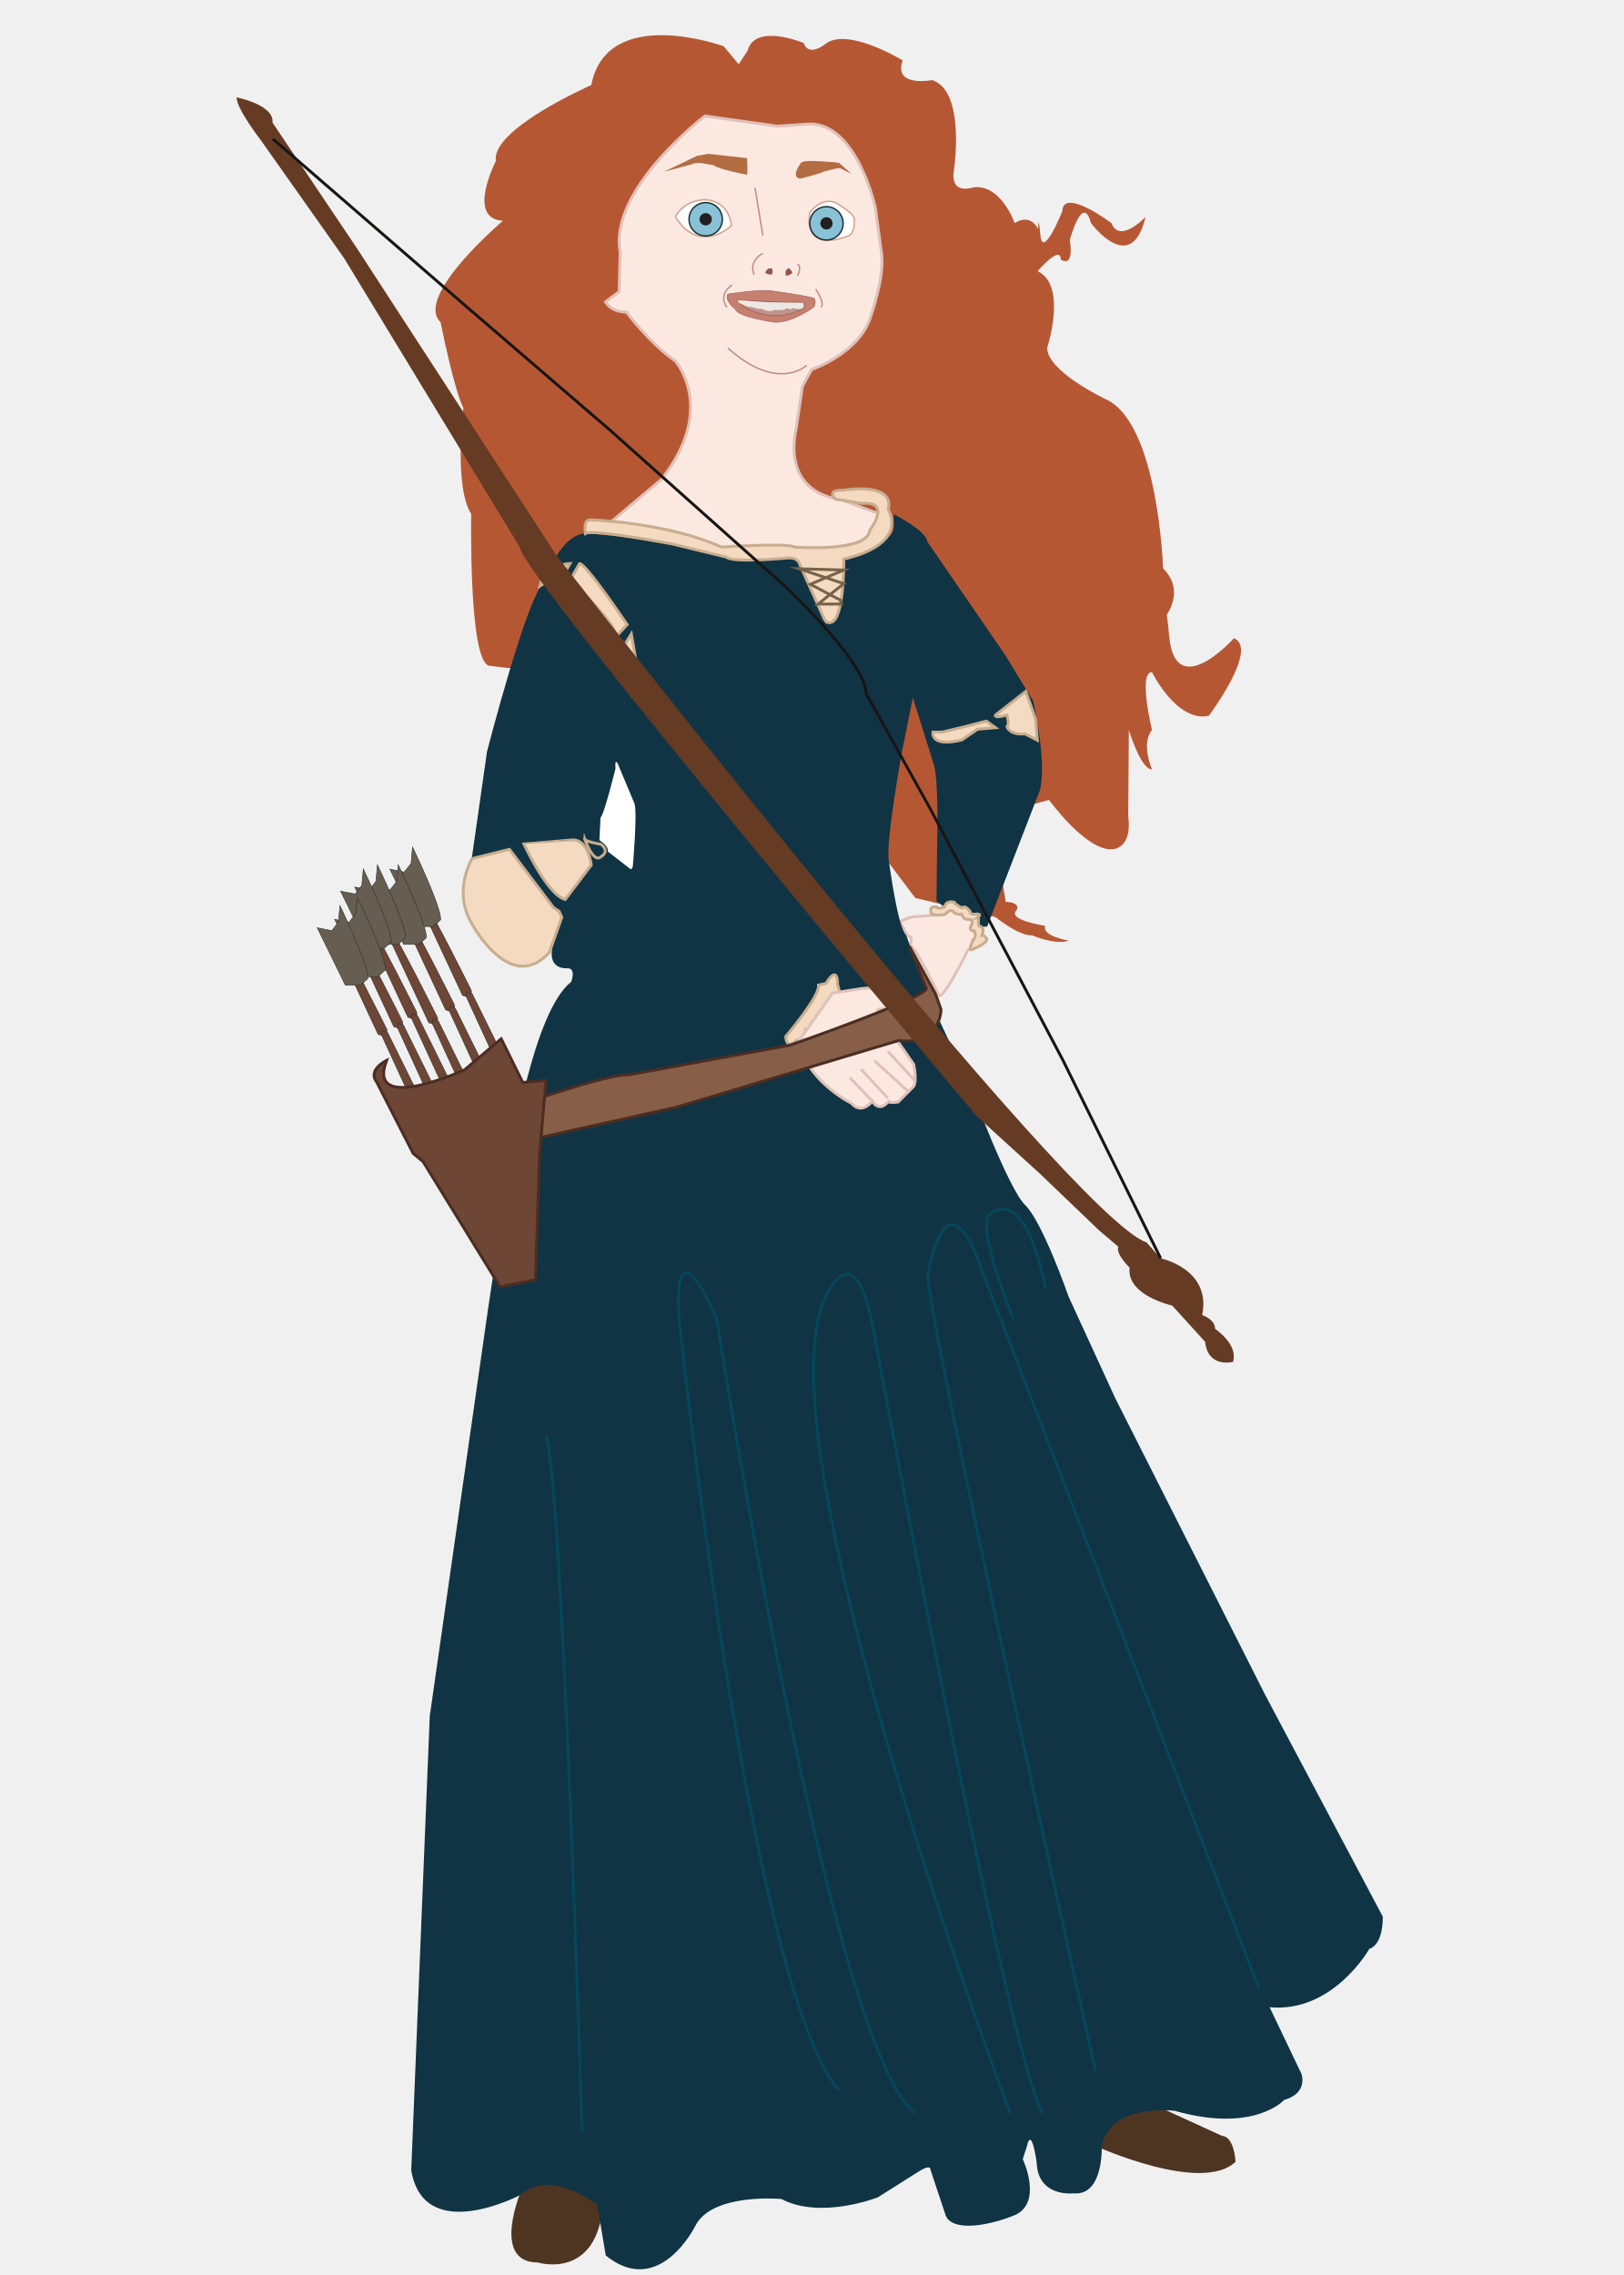
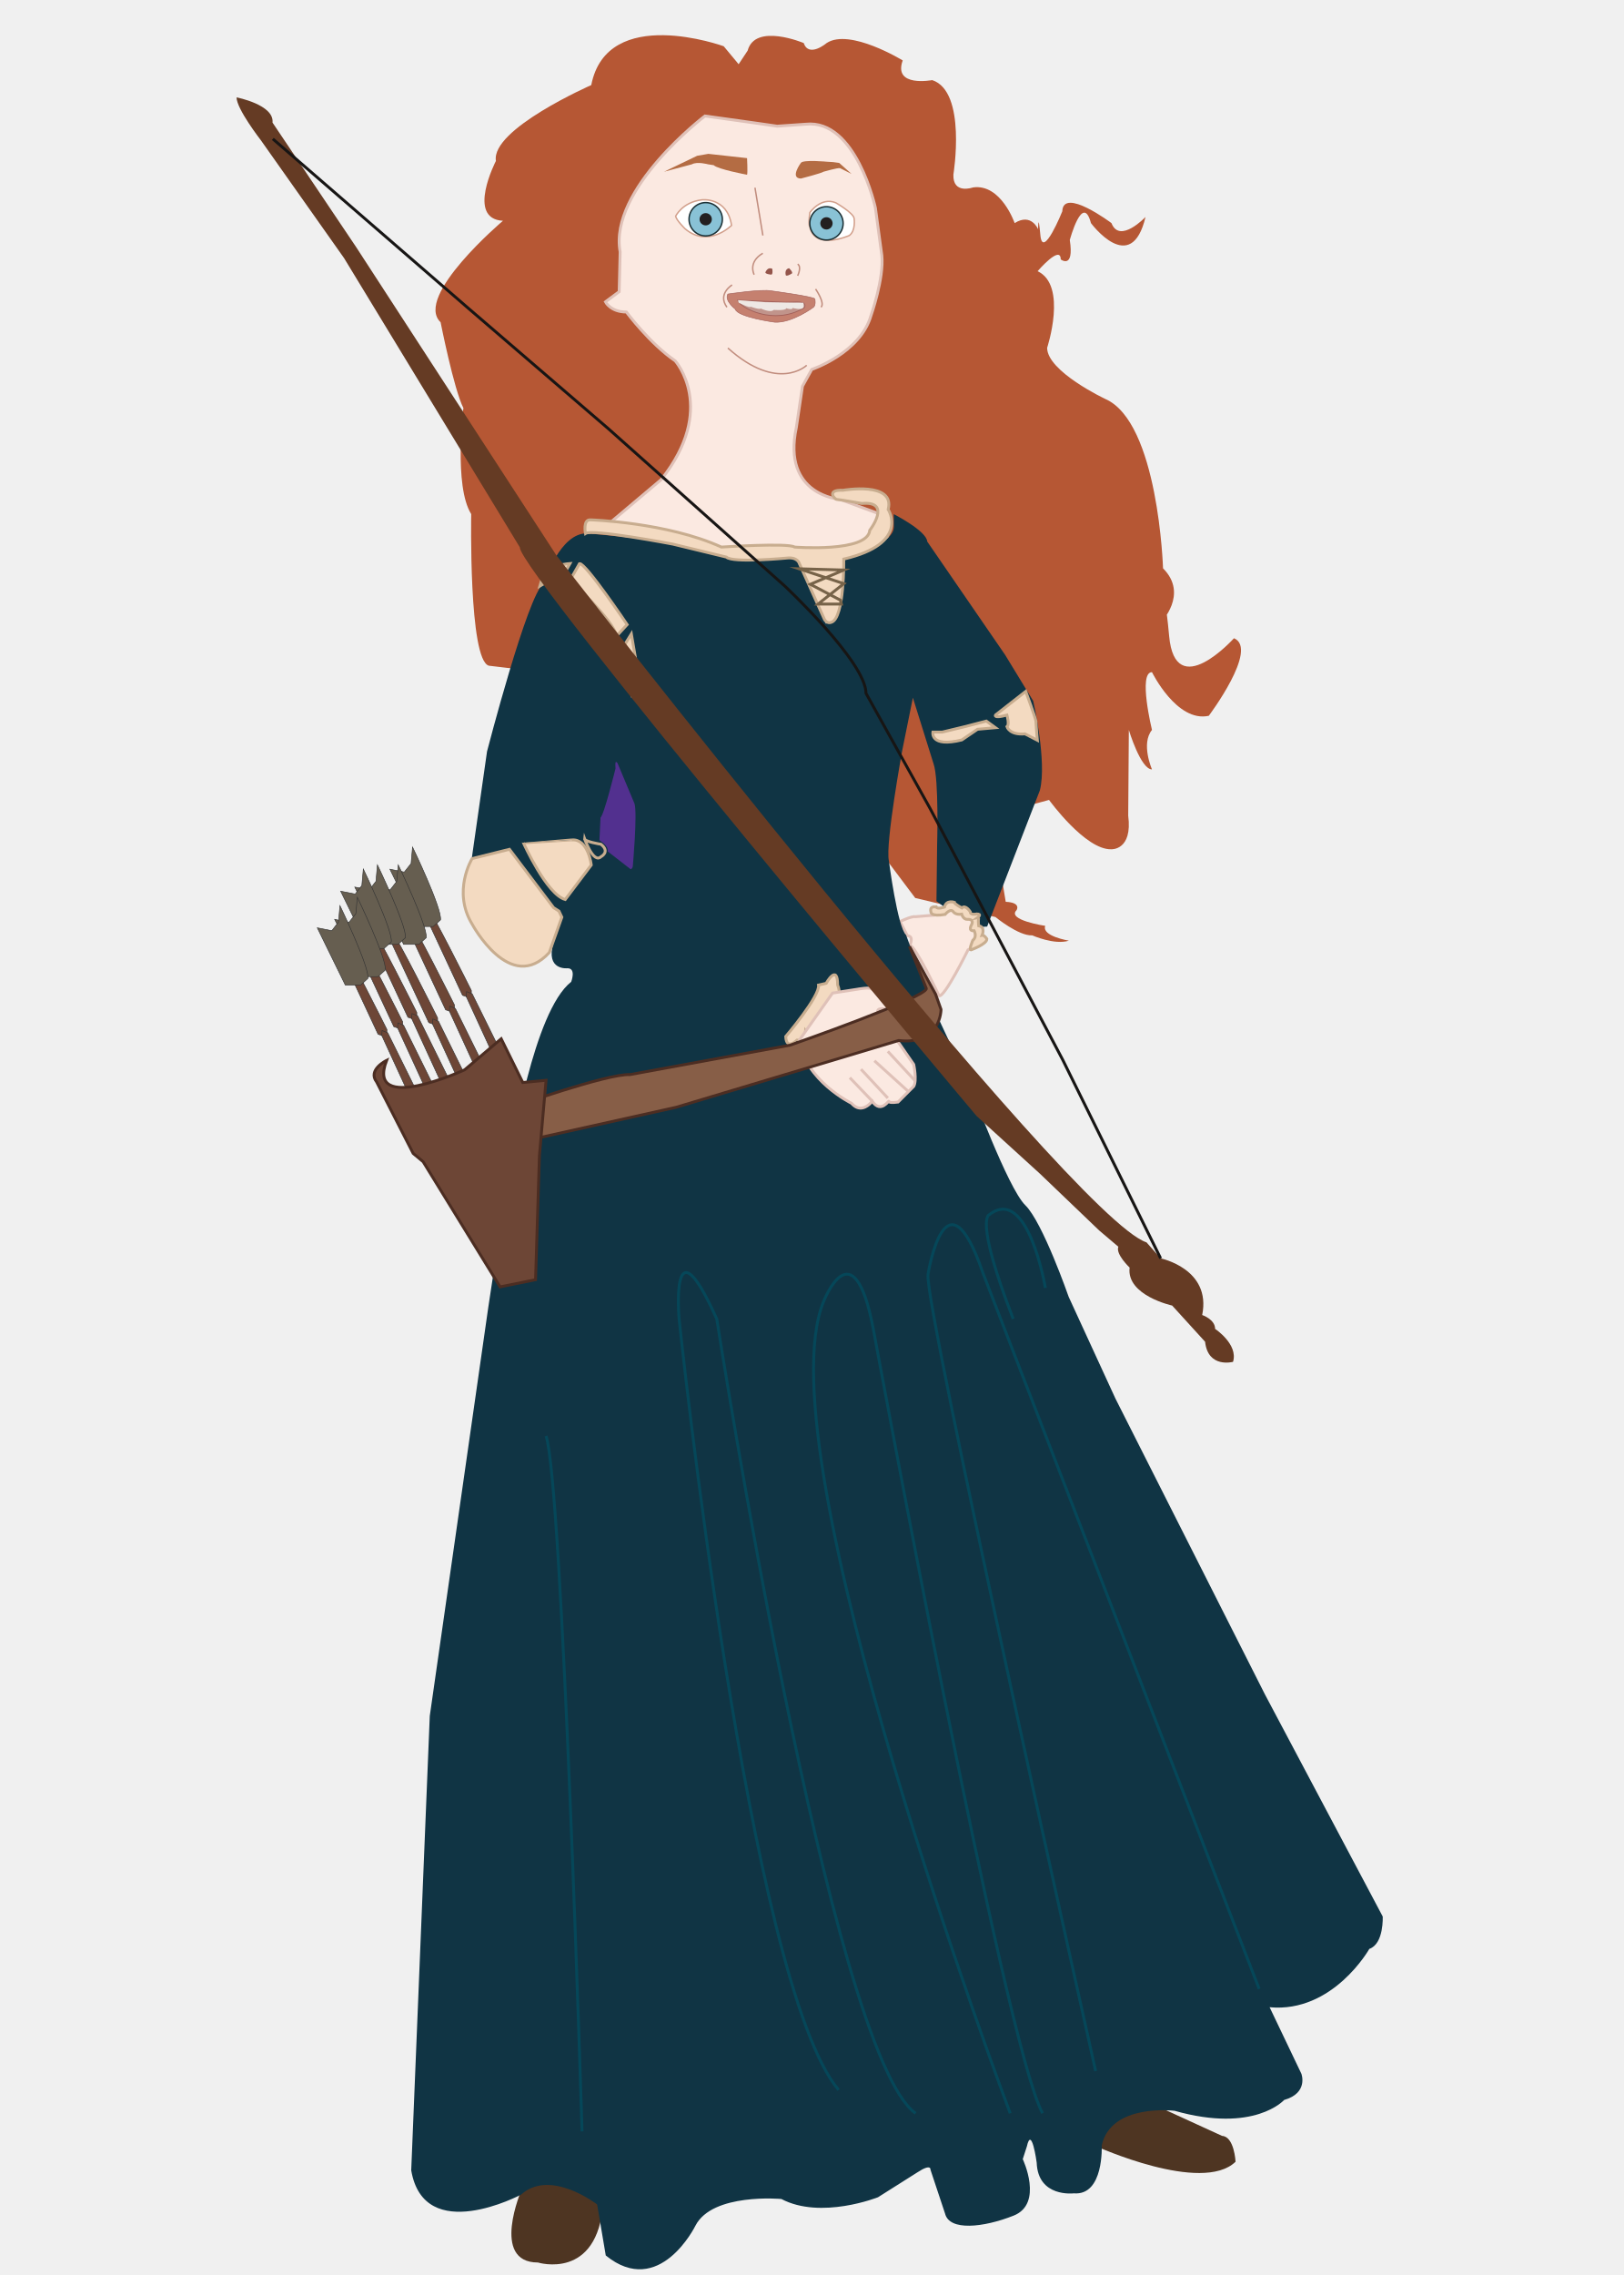
<svg xmlns="http://www.w3.org/2000/svg" viewBox="0 0 565.36 792">
  <defs>
-     <style>.cls-1{fill:#b65734;}.cls-2{fill:#fbe9e1;}.cls-2,.cls-25{stroke:#dfc1b8;}.cls-10,.cls-11,.cls-12,.cls-13,.cls-14,.cls-15,.cls-17,.cls-18,.cls-2,.cls-21,.cls-22,.cls-23,.cls-25,.cls-6,.cls-7,.cls-8,.cls-9{stroke-miterlimit:10;}.cls-3{fill:#b46c43;}.cls-4{fill:#4e3522;}.cls-5{fill:#103444;}.cls-15,.cls-6{fill:#fff;}.cls-6{stroke:#103444;}.cls-7{fill:#f3dac1;}.cls-7,.cls-8{stroke:#c8ad8f;}.cls-10,.cls-17,.cls-21,.cls-25,.cls-8,.cls-9{fill:none;}.cls-9{stroke:#776349;}.cls-10{stroke:#054759;}.cls-11{fill:#875e47;}.cls-11,.cls-13{stroke:#4c2d22;}.cls-12,.cls-13{fill:#6d4636;}.cls-12,.cls-14{stroke:#333;}.cls-12,.cls-14,.cls-22{stroke-width:0.2px;}.cls-14{fill:#665e50;}.cls-15{stroke:#d2a08c;}.cls-15,.cls-17,.cls-18{stroke-width:0.5px;}.cls-16{fill:#94554b;}.cls-17{stroke:#c18d7e;}.cls-18{fill:#89c2d6;stroke:#1c3136;}.cls-19{fill:#231f20;}.cls-20{fill:#653b24;}.cls-21{stroke:#171514;}.cls-22{fill:#c5806f;}.cls-22,.cls-23{stroke:#a2615a;}.cls-23{fill:#c1948b;stroke-width:0.3px;}.cls-24{fill:#eee8e4;}</style>
+     <style>.cls-1{fill:#b65734;}.cls-2{fill:#fbe9e1;}.cls-2,.cls-25{stroke:#dfc1b8;}.cls-10,.cls-11,.cls-12,.cls-13,.cls-14,.cls-15,.cls-17,.cls-18,.cls-2,.cls-21,.cls-22,.cls-23,.cls-25,.cls-6,.cls-7,.cls-8,.cls-9{stroke-miterlimit:10;}.cls-3{fill:#b46c43;}.cls-4{fill:#4e3522;}.cls-5{fill:#103444;}.cls-6{fill:#52308f;stroke:#103444;}.cls-7{fill:#f3dac1;}.cls-7,.cls-8{stroke:#c8ad8f;}.cls-10,.cls-17,.cls-21,.cls-25,.cls-8,.cls-9{fill:none;}.cls-9{stroke:#776349;}.cls-10{stroke:#054759;}.cls-11{fill:#875e47;}.cls-11,.cls-13{stroke:#4c2d22;}.cls-12,.cls-13{fill:#6d4636;}.cls-12,.cls-14{stroke:#333;}.cls-12,.cls-14,.cls-22{stroke-width:0.2px;}.cls-14{fill:#665e50;}.cls-15{fill:#fff;stroke:#d2a08c;}.cls-15,.cls-17,.cls-18{stroke-width:0.5px;}.cls-16{fill:#94554b;}.cls-17{stroke:#c18d7e;}.cls-18{fill:#89c2d6;stroke:#1c3136;}.cls-19{fill:#231f20;}.cls-20{fill:#653b24;}.cls-21{stroke:#171514;}.cls-22{fill:#c5806f;}.cls-22,.cls-23{stroke:#a2615a;}.cls-23{fill:#c1948b;stroke-width:0.3px;}.cls-24{fill:#eee8e4;}</style>
  </defs>
  <g id="Meridida">
    <path class="cls-1" d="M252,16.1S211.43,1.35,205.88,29.62c0,0-35,15.35-33.2,26.41,0,0-10.44,20.16,2.46,20.83,0,0-31.15,26.35-21.72,35.33,0,0,4.6,23.29,7.94,29.87,0,0-3.42,27.12,2.72,36.91,0,0-.94,50.76,6.14,52.78l96.3,11.47,52.17,69.4,27.93,6.63s8.05,6.64,12.83,6.38c0,0,7.7,3.45,12.74,1.85,0,0-9.56-1.57-8.23-5.16,0,0-13.45-2-10-5.45,0,0,1.81-2.66-3.76-2.92l-5-30,20.08-5.47s12.61,17.42,21.67,17.18c0,0,7.48.46,5.9-11.71l.22-29.83s4.12,13.73,8.06,13.73c0,0-3.94-8.94,0-13.73,0,0-4.92-20.12,0-20.12,0,0,8.63,17.63,19.78,15.19,0,0,17.53-23.35,8.77-27,0,0-20.45,22.75-22.58-.79s-2.91-4.67-2.91-4.67,9.82-9.85.79-18.87c0,0-1.59-51-20.18-59,0,0-20.18-9.54-20.18-17.78,0,0,7.18-21.74-3.32-26.67,0,0,8.05-9.37,8.05-4.1,0,0,4.74,3.62,3.16-6.75,0,0,4.48-16.68,7.37-5.89,0,0,14,18.91,19-2.14,0,0-9,9.52-11.86,2.14,0,0-16.85-12.68-17.12-4.1,0,0-6.84,17-7.63,8.32s-.79-2.08-.79-2.08-2.37-5.82-8.17-2.14c0,0-4.74-13.78-14.49-12.42,0,0-7.11,2.56-6.84-4.5,0,0,4.74-28.91-7.38-32.86,0,0-13.69,2.63-10.27-6.85,0,0-18.45-11.33-26.48-6.06,0,0-6.18,5.27-8,0,0,0-16.9-7.11-19.51,2.64l-3.14,4.74Z" />
    <g id="Skin">
      <path id="Skin-2" data-name="Skin" class="cls-2" d="M262.85,42.81l-17.39-2.43S211.9,65.86,215.94,87.69l-.34,13.85-4.78,3.54s1.77,3.54,7.29,3.54c0,0,8.18,11,17,17,0,0,14.81,16.58-4.86,41.33l-18.35,15.47,56.37,39.8h36.17l5.32-42-17.3-6.38s-20.23-1.33-15.17-25l2.13-14.38,3.24-5.85s16.81-5.62,20.6-18.68c0,0,4.63-13.06,3.79-21.06l-2.23-16.51s-6.7-31-24.26-29.12l-9.94.69Z" />
      <path class="cls-2" d="M313.38,320.82s4.2-2,5.31-1.68l6.54-.55s4.81-.63,4.88-1.89l1.61-2.51,7.94,7,.91,5.43-2.37,3.49-1.12.56s-8.22,16.73-10.1,16c0,0-8.23-17.54-10.2-17.54,0,0,1.62-3.24-.81-3.36Z" />
    </g>
    <path class="cls-3" d="M231.21,59.79l11.53-5.55,3.91-.68,13.48,1.49s.27,5.12,0,5.79c0,0-10.27-1.93-11.6-3.33l-2-.31s-3.77-1.05-5.61,0Z" />
    <path class="cls-3" d="M278.88,56.7s-4,5.35,0,5.46c0,0,7.16-1.84,7.91-2.39,0,0,5-1.43,5.72-1.23l4,2-4.3-3.82a28,28,0,0,0-4.16-.41S279.65,55.5,278.88,56.7Z" />
    <g id="SHOES">
      <path class="cls-4" d="M181.63,762.27s-11,25.38,5.68,25.38c0,0,20.84,6.44,22.73-20.84l-3.79-19.7Z" />
      <path class="cls-4" d="M381.51,747.11s37,16.79,48.72,5.46c0,0-.42-8.76-4.7-9l-25.22-11.54-8.56-4.49Z" />
    </g>
    <g id="Dress">
      <g id="Dress-2" data-name="Dress">
        <path class="cls-5" d="M181.47,764s-33.78,18-38.28-8.44l6.46-158.18L170,455.28l8.25-54.47s7.43-48.69,20.64-59c0,0,1.84-4.73-1.27-4.73,0,0-7.78.89-4.89-8.89l-28.46-29.35,5.32-37.24s14.08-54.45,19.71-58.52c0,0,5.71-17.92,15.29-17.37,0,0,31.12,2.58,37.2,5.34,0,0,23.57,5.16,28.73,3.13l6.63-.55,10.49,23.57a25.58,25.58,0,0,0,4.79-22.1s18.42-5,18.79-11.41V179s11.42,5.81,11.65,9.53L350,228l9.76,16s4.89,21.15,2.33,31.15l-18.36,47.41-3.58.24-2.59-3.27L336,317.33,332.61,316l-1.69-.67-1.57.78-3.27-2.36.23-19.48s.67-23.07-1.24-28.37l-7.2-23-3.66,18.13s-6,32.75-4.7,38.62c0,0,3,23.17,6,25.86l8.06,22.16,14.44,30.9s12.93,35.09,19,41,15.11,31.9,15.11,31.9l16.29,35.43,52.06,103,41,77.29s.48,9.48-4.66,11.28c0,0-12.61,22.37-34.72,20.31l11.06,23.15s2.56,6.7-6,9.13c0,0-10.35,11.66-38.12,3.78,0,0-22.06-2.76-25.4,12,0,0,.85,17.62-9.74,16.73,0,0-12.47,1.55-12.91-10.7,0,0-1.76-13.13-3.42-5.63l-1.43,4.42s7.36,15.51-3.2,19.68-22.34,5.41-23.85-.71L324,755.35s.35-2.3-4.52.89l-13.75,8.69s-19.85,7.89-33.65.61c0,0-24-2.22-29.92,9.28,0,0-12.54,25.56-31.23,10.38l-3-17.76S191.64,754.81,181.47,764Z" />
        <path class="cls-6" d="M213.82,267.52s-4.16,16.81-5.2,16.81l-.41,8.44s3.63,2.15,2.81,3.81l8.51,6.61a1.78,1.78,0,0,0,1.32-1.66s1.65-18.34.58-21.89l-6-14.3S213.4,263,213.82,267.52Z" />
      </g>
      <g id="Light_Dress" data-name="Light Dress">
        <path class="cls-7" d="M177.4,295.67l-13,3.23s-7,11.33,0,22.82c0,0,13.27,24.77,26.87,9.88l4.37-12.3-1-2.11L192.77,316Z" />
        <path class="cls-7" d="M182.25,293.4s8.1,18,14.57,19.75l9.06-12s-1-9.23-6.79-8.74C199.09,292.43,185.33,293.24,182.25,293.4Z" />
        <path class="cls-8" d="M203.5,291.89s3.1,8.9,5.75,6.37c0,0,3.35-1.7,0-4.35C209.25,293.91,203.31,293,203.5,291.89Z" />
        <path class="cls-7" d="M273.59,360.85s12-14.07,11.43-17.92l2.65-.6s4-7.1,4,.6c0,0,1.61,3.64-.7,4.08,0,0,1,3.88-1.72,3.81,0,0-1.56,5.59-4.1,3.87,0,0-2.46,7.53-4.62,4.32,0,0-.22,4.55-2.91,3C277.59,362,273.84,365.9,273.59,360.85Z" />
        <path class="cls-7" d="M188,204s6.33-3.8,7.6-2.76l2.88-5.07s-6.8.46-9.33,3.91Z" />
        <path class="cls-7" d="M201.79,196.21l-3.34,5.87s15.32,13.83,16.24,19.36l3.69-4S203.86,195.86,201.79,196.21Z" />
        <path class="cls-7" d="M216.64,225.87s4.89,11.58,3.39,16.95l2.16-8.48-2.35-13.65Z" />
        <path class="cls-7" d="M203.86,185.72s-1-5,1.81-4.74c0,0,26.59.84,45.53,9.47,0,0,23.39-1.53,25.48,0,0,0,25.48,2,26.18-5.85,0,0,7.94-10.3-2.78-9.33,0,0-7.8-1.39-8.64-1.39s-3.9-3.48,2.09-3.2c0,0,18.24-3.2,15.74,6.68,0,0,7.79,11.84-15.46,17.27,0,0,.28,20.61-4.32,22,0,0-1.76.83-2.66-1.54l-8.48-18.88s-.57-2.38-4.41-1.93c0,0-18.88,1.81-21-.34l-18.66-4.52S206.14,184.05,203.86,185.72Z" />
        <polygon class="cls-9" points="292.67 208.95 282.17 203.41 293.82 198.44 278.21 198.01 293.82 203.19 284.85 210.29 292.99 210.29 292.67 208.95" />
        <path class="cls-7" d="M328.12,254.86h-3.28s-1.1,5.48,10.07,2.74l5.47-3.72,6.24-.55-3.17-2.3-7.73,2Z" />
        <path class="cls-7" d="M346.62,248.94s-.81,1.3,4,0c0,0,1,3.4,0,4.05,0,0,.92,3,6.28,2.49l4.32,2.23s-.52-5.89-.52-6.68-3.53-10.34-3.53-10.34Z" />
        <path class="cls-7" d="M324.16,317.51s-.15,1.72,4.94.83c0,0,1.95-2.4,2.92-.83,0,0,.75,1.05,2.85.75,0,0,.52,1.95,2.09,1.8,0,0,2.32-.23,1.35,1.87,0,0-1.42,2.25.9,2.1,0,0,1.12,2.09-.45,3.29,0,0-1.5,3.37-.67,3.37,0,0,5.61-2,5.54-3.82,0,0-.9-1.42-1.65-1.27,0,0,1.27-2.92-1.2-3.3,0,0-.37-2.84.3-3l-.67.15s1.72-1.27-.3-1.27c0,0-2.32.52-2.25-.75,0,0-1.65-2.62-2.92-1.35,0,0-2.62-1.35-2.62-1.95,0,0-2.81-1-3.44,1.65,0,0-2.48.82-2.85,0C326,315.79,323.56,315.12,324.16,317.51Z" />
      </g>
      <path class="cls-10" d="M202.67,742s-6.85-225.62-12.53-242.09" />
      <path class="cls-10" d="M292,727.56C260.74,690.8,236.47,459.2,236.47,459.2s-3.23-36.4,13.12,0c0,0,39.76,255.71,69.23,276.51" />
      <path class="cls-10" d="M351.76,735.71s-86.68-229.7-65-282.57c0,0,10.4-26.88,17.33,9.53,0,0,45.94,249.64,58.94,273" />
      <path class="cls-10" d="M381.51,721s-60.1-267.88-58.36-277.39c0,0,6.07-38.42,19.07-.57l96.22,249.35" />
    </g>
    <path class="cls-2" d="M289.89,345.72l8.55-1.32s4.87-.92,5.26,0l11.44,4.21-5.92,2.89s-4.6-1.31-3.42,1.32l6.45,9.2,5.91,8.55s1.19,5.52,0,7.62l-5.46,5.47s-2.39.35-3,0a.26.26,0,0,1-.14-.22c0-.72-2.73,4.49-5.85-.07a7,7,0,0,1-.62.7c-1.18,1.18-3.87,3.14-6.61,0,0,0-16.17-7.9-18.17-21.94Z" />
    <path id="Stchel" class="cls-11" d="M178.37,385.48s33-11.76,41-11.38l55.77-10.25s47.79-16.69,47.41-19.72l-5.86-14.66,9.09,16.64,1.89,5.32s0,12.53-14.76,10.81l-77.47,23.24-57,12.66Z" />
    <g id="Arrows">
      <path class="cls-12" d="M148.35,315.26c1.25.41,15.78,29.57,15.78,29.57v2.7l-1.79-.6-1.29-.44-14.57-31.23Z" />
      <polygon class="cls-12" points="173.57 371.36 175.89 369.18 164.44 346.01 162.47 345.2 162.34 346.93 173.57 371.36" />
      <path class="cls-12" d="M129.34,322.91c1.25.41,15.79,29.56,15.79,29.56v2.71l-1.8-.6-1.29-.44-14.57-31.23Z" />
      <polygon class="cls-12" points="154.56 379.01 156.88 376.83 145.43 353.66 143.46 352.85 143.34 354.58 154.56 379.01" />
      <path class="cls-12" d="M118.94,328.82c1.25.41,15.78,29.56,15.78,29.56v2.71l-1.79-.6-1.29-.44-14.57-31.23Z" />
      <polygon class="cls-12" points="144.16 384.92 146.48 382.74 135.03 359.57 133.05 358.76 132.93 360.49 144.16 384.92" />
      <path class="cls-12" d="M142.47,320.31c1.25.42,15.79,29.57,15.79,29.57v2.71l-1.79-.61-1.3-.43L140.6,320.31Z" />
      <polygon class="cls-12" points="167.69 376.42 170.01 374.24 158.56 351.07 156.59 350.25 156.47 351.98 167.69 376.42" />
      <path class="cls-12" d="M124.44,326.18c1.25.42,15.79,29.57,15.79,29.57v2.71l-1.79-.61-1.3-.43-14.57-31.24Z" />
      <polygon class="cls-12" points="149.66 382.29 151.98 380.11 140.53 356.94 138.56 356.12 138.44 357.85 149.66 382.29" />
      <path class="cls-12" d="M136.6,324.79c1.25.42,15.78,29.57,15.78,29.57v2.71l-1.79-.61L149.3,356l-14.58-31.24Z" />
      <polygon class="cls-12" points="161.82 380.9 164.13 378.72 152.69 355.55 150.71 354.73 150.59 356.46 161.82 380.9" />
      <path class="cls-13" d="M134.62,369.15s-6.75,3.28-3.47,7.52l12.72,24.87,3.47,2.89L174.14,448l12.34-2.5,1.35-43.19,2.31-26.22-8.1.77-7.52-15.23-12.72,10.8S127.29,388.24,134.62,369.15Z" />
      <path class="cls-14" d="M143.14,300.62l.51-5.73s10.26,21.26,9.75,25.34l-2.54,2.31h-5.34l-9.75-19.94,5,1Z" />
      <path class="cls-14" d="M138.16,306.82l.51-5.73s10.26,21.27,9.75,25.35l-2.54,2.31h-5.34l-9.76-19.94,5.06,1Z" />
      <path class="cls-14" d="M130.91,306.82l.51-5.73s10.26,21.27,9.75,25.35l-2.54,2.31h-5.35l-9.75-19.94,5.05,1Z" />
      <path class="cls-14" d="M126,308.26l.51-5.73s10.26,21.27,9.75,25.35l-2.54,2.31h-5.35l-9.75-19.94,5.05,1Z" />
      <path class="cls-14" d="M123.91,318.08l.51-5.73s10.26,21.27,9.75,25.35L131.63,340h-5.35l-9.75-19.94,5,1Z" />
      <path class="cls-14" d="M117.86,321l.51-5.73s10.26,21.27,9.75,25.34l-2.54,2.32h-5.34L110.48,323l5.06,1Z" />
    </g>
    <g id="Bow_and_Arrow" data-name="Bow and Arrow">
      <g id="Face">
        <path class="cls-15" d="M282,74s3.83-5.54,9-3.42c0,0,6.36,3.63,6.42,5.54,0,0,.62,4.24-1.71,5.88,0,0-12,5.34-13.74-3.08C282,78.9,281.37,78.56,282,74Z" />
        <g id="Face-2" data-name="Face">
          <path class="cls-16" d="M266.61,94.6s.8-1.83,2.31-1c0,0,.32,2-.38,2C268.54,95.62,266,95.4,266.61,94.6Z" />
          <path class="cls-16" d="M273.57,95.6s-.47-1.94,1.21-2.22c0,0,1.5,1.43.94,1.85C275.72,95.23,273.59,96.59,273.57,95.6Z" />
          <path class="cls-17" d="M262.61,95.62s-2.34-4.28,3-7.45" />
          <path class="cls-17" d="M277.75,96s1.51-3.09,0-4.06" />
          <line class="cls-17" x1="262.89" y1="65.34" x2="265.64" y2="81.98" />
          <path class="cls-17" d="M254.92,99.2s-5.19,3.12-1.79,7.75" />
          <path class="cls-17" d="M284,100.62s3.4,4.92,1.89,6.33" />
          <path class="cls-17" d="M280.9,127.17s-10,9.65-27.45-6" />
          <circle class="cls-18" cx="287.78" cy="77.76" r="5.8" />
          <circle class="cls-19" cx="287.78" cy="77.76" r="2.14" />
        </g>
        <g id="Left_eye" data-name="Left eye">
          <path class="cls-15" d="M235.28,75.25s2.27-4.84,9.08-5.68c0,0,8.86-1.13,10.37,8.9,0,0-8.1,8.06-16.19,1.17C238.54,79.64,235.43,76.61,235.28,75.25Z" />
          <circle class="cls-18" cx="245.73" cy="76.33" r="5.8" />
          <circle class="cls-19" cx="245.73" cy="76.33" r="2.14" />
        </g>
      </g>
      <path class="cls-20" d="M181,190.52,119.81,89.86l-29-41.07S82.37,37.92,82.37,33.9c0,0,13.18,2.55,12.52,8.78L124,86l69.64,107.18S372.93,424,399.22,432.5l4.93,5.58s17.74,3.62,14.46,19.72c0,0,4.5,1.49,4.5,4.83,0,0,8.13,5.37,6.24,11.47,0,0-8.71,2.36-9.73-7L408.15,454.5s-16-3.49-14.81-13.22c0,0-4.94-4.65-3.93-7.26l-6.68-5.67L362.11,408.6l-22.06-20.08S180.55,198.91,181,190.52Z" />
      <path class="cls-21" d="M95,48.36,162.71,107l49.2,42.31,61.27,54.63s28.37,26.56,28.37,37.43l22.34,40.14L370.07,369l34.08,69.09" />
    </g>
    <g id="Mouth">
      <path class="cls-22" d="M253.45,102.36s11.7-1.78,15.07-1.11c0,0,15,2,15.23,2.83,0,0,.43,2.13-.49,2.87,0,0-7.31,5.48-13.39,5.23,0,0-13.12-1.72-13.87-4.61C256,107.57,252.13,104.63,253.45,102.36Z" />
      <path class="cls-23" d="M256.87,104.49s0,0,.14.32c1,2.32,12.21,8.61,22.85,2.46a1.11,1.11,0,0,0-.24-1.88c-1.51-.42-1.77-.26-6.21-.17Z" />
      <path class="cls-24" d="M257,104.49s0,1.15.73,1.11c0,0,3.26,1.7,3.68,1.18,0,0,3.08,1.11,3.5.63,0,0,3.37,1.59,4.51.48,0,0,4.3.35,4.34-.59,0,0,1.55.54,2.06.2a.33.33,0,0,0,.16-.3s3.33,1,3.8-.27a1,1,0,0,0,.05-.32c0-1.74-.24-1.22-.24-1.22h-3l-10.1-.18Z" />
    </g>
    <path class="cls-10" d="M364,448.35s-6-35.88-19.49-25.51c0,0-5.4,1,8.29,36.3" />
    <line class="cls-25" x1="303.72" y1="383.33" x2="295.91" y2="375.17" />
    <line class="cls-25" x1="309.15" y1="382.28" x2="299.81" y2="372.23" />
    <line class="cls-25" x1="316.33" y1="380.02" x2="304.48" y2="369.29" />
    <line class="cls-25" x1="318.65" y1="376.27" x2="309.15" y2="366.01" />
  </g>
</svg>
